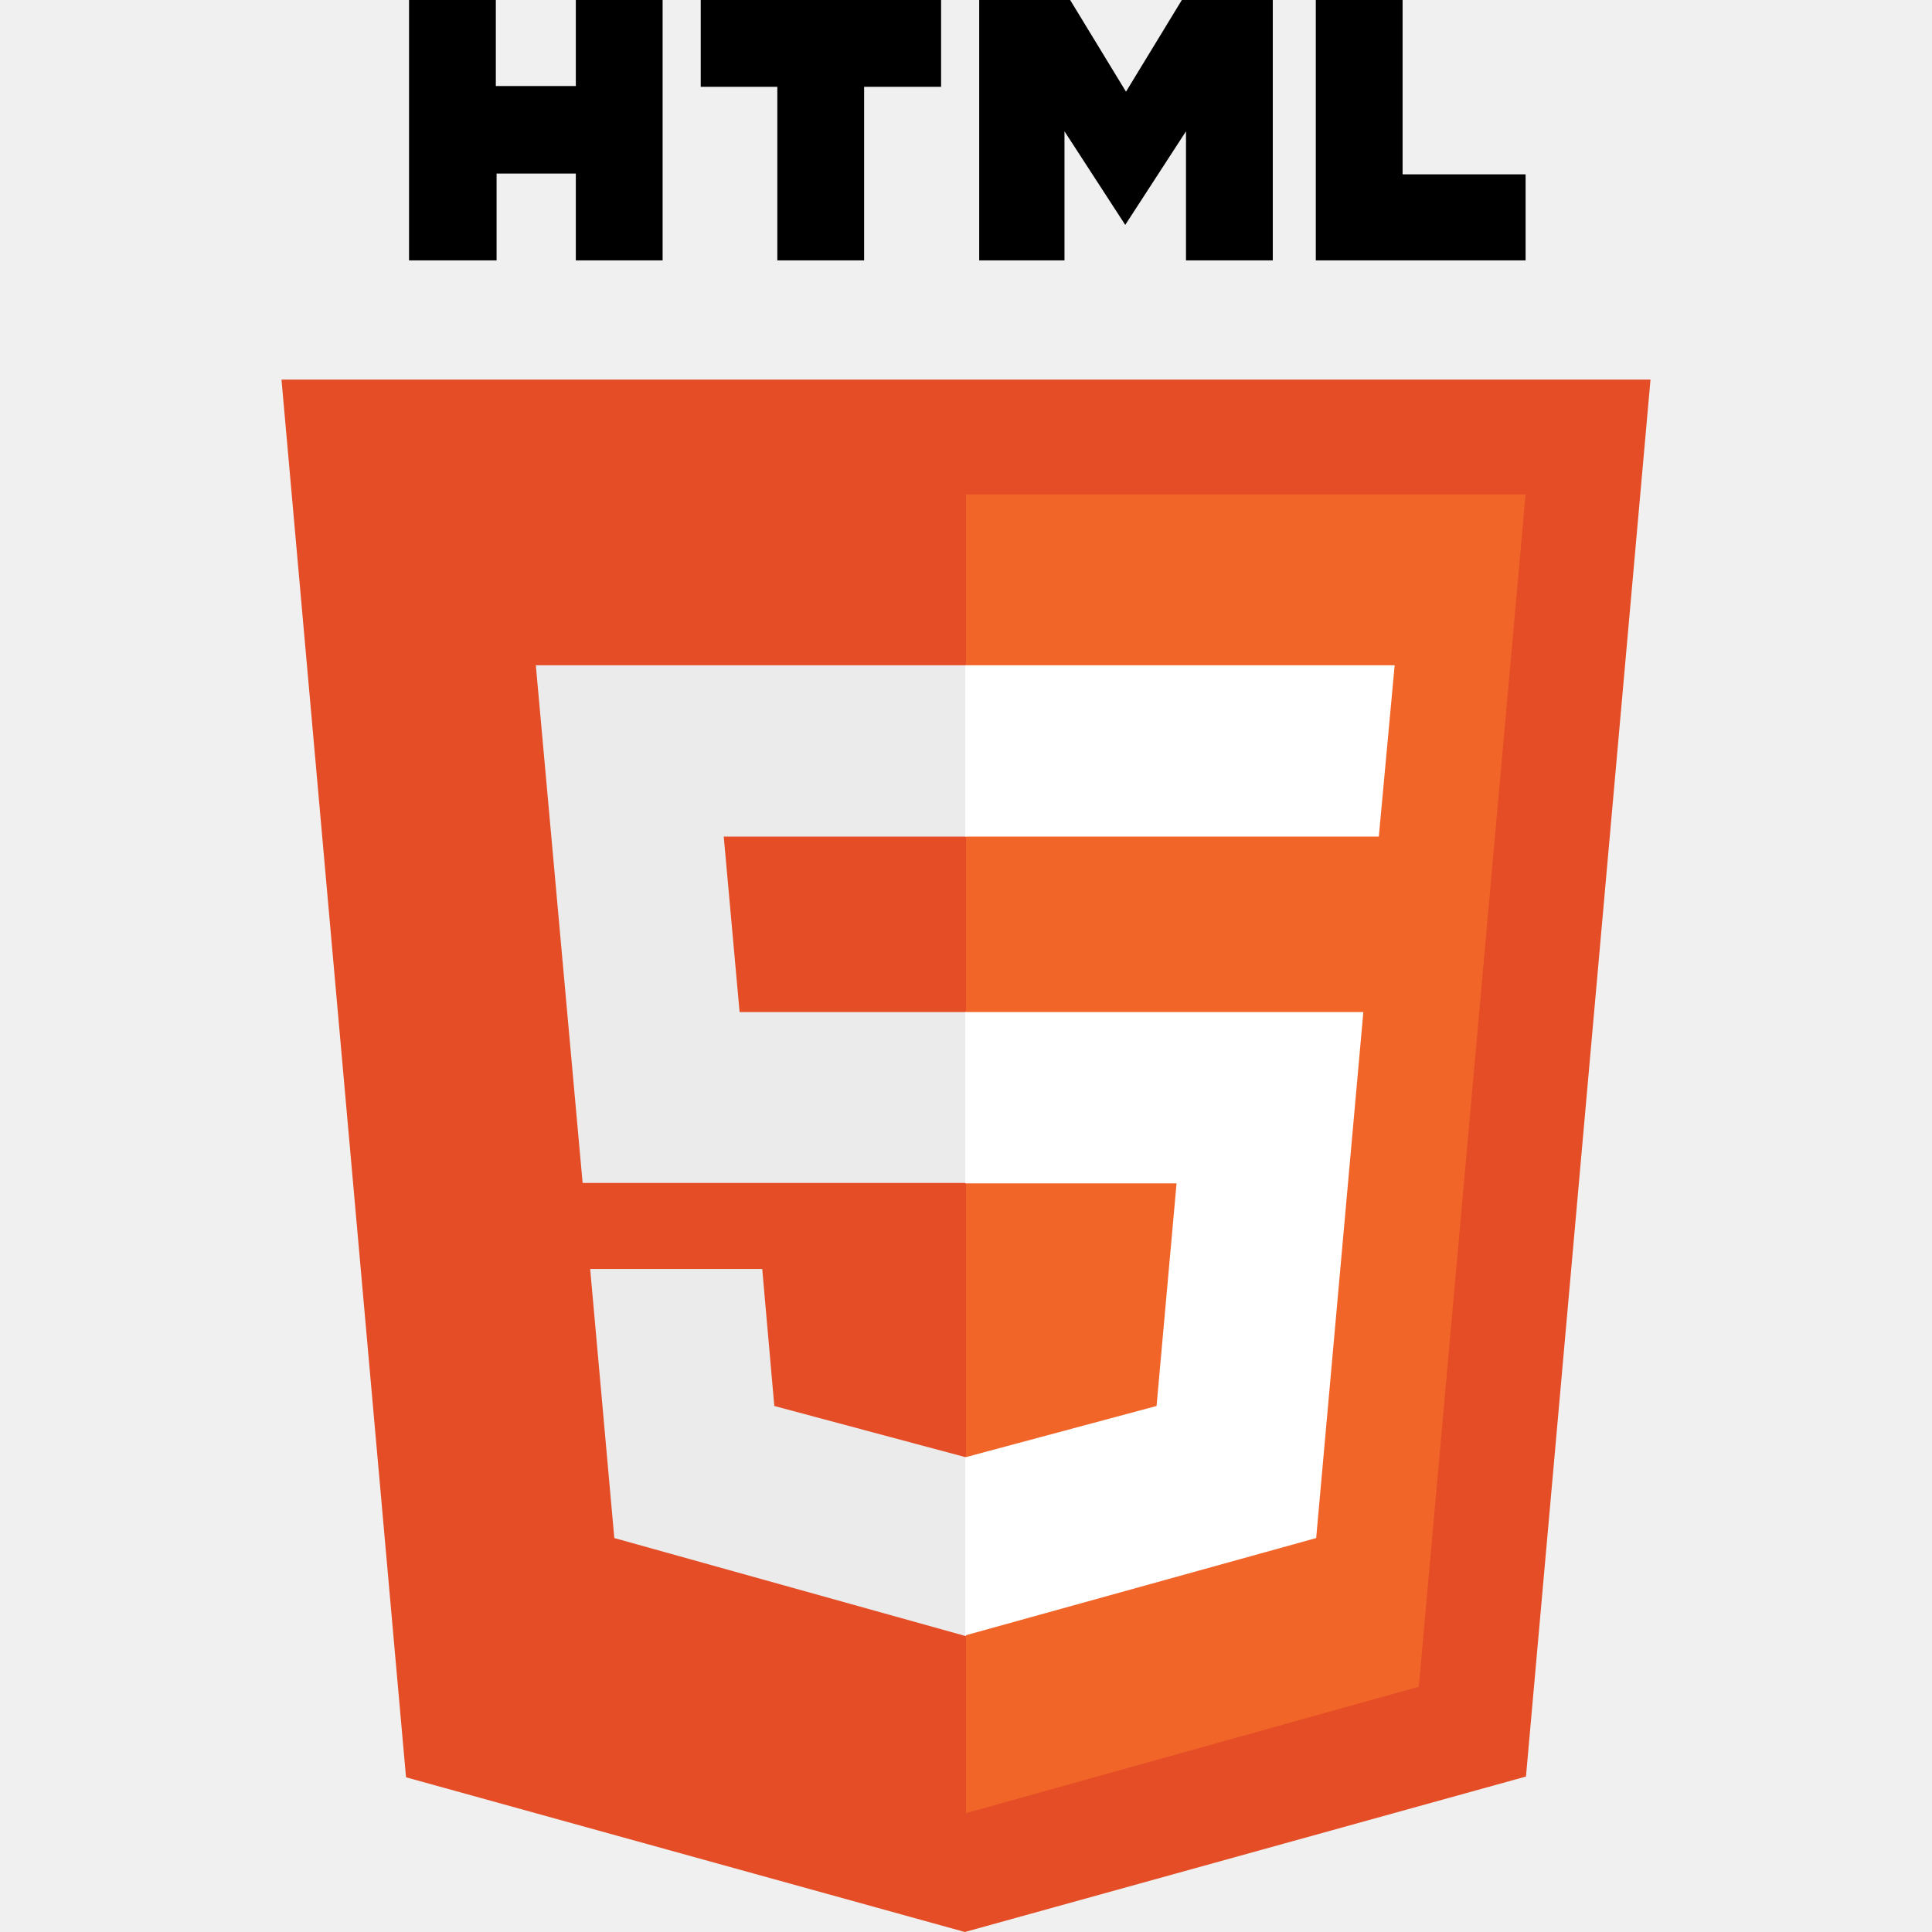
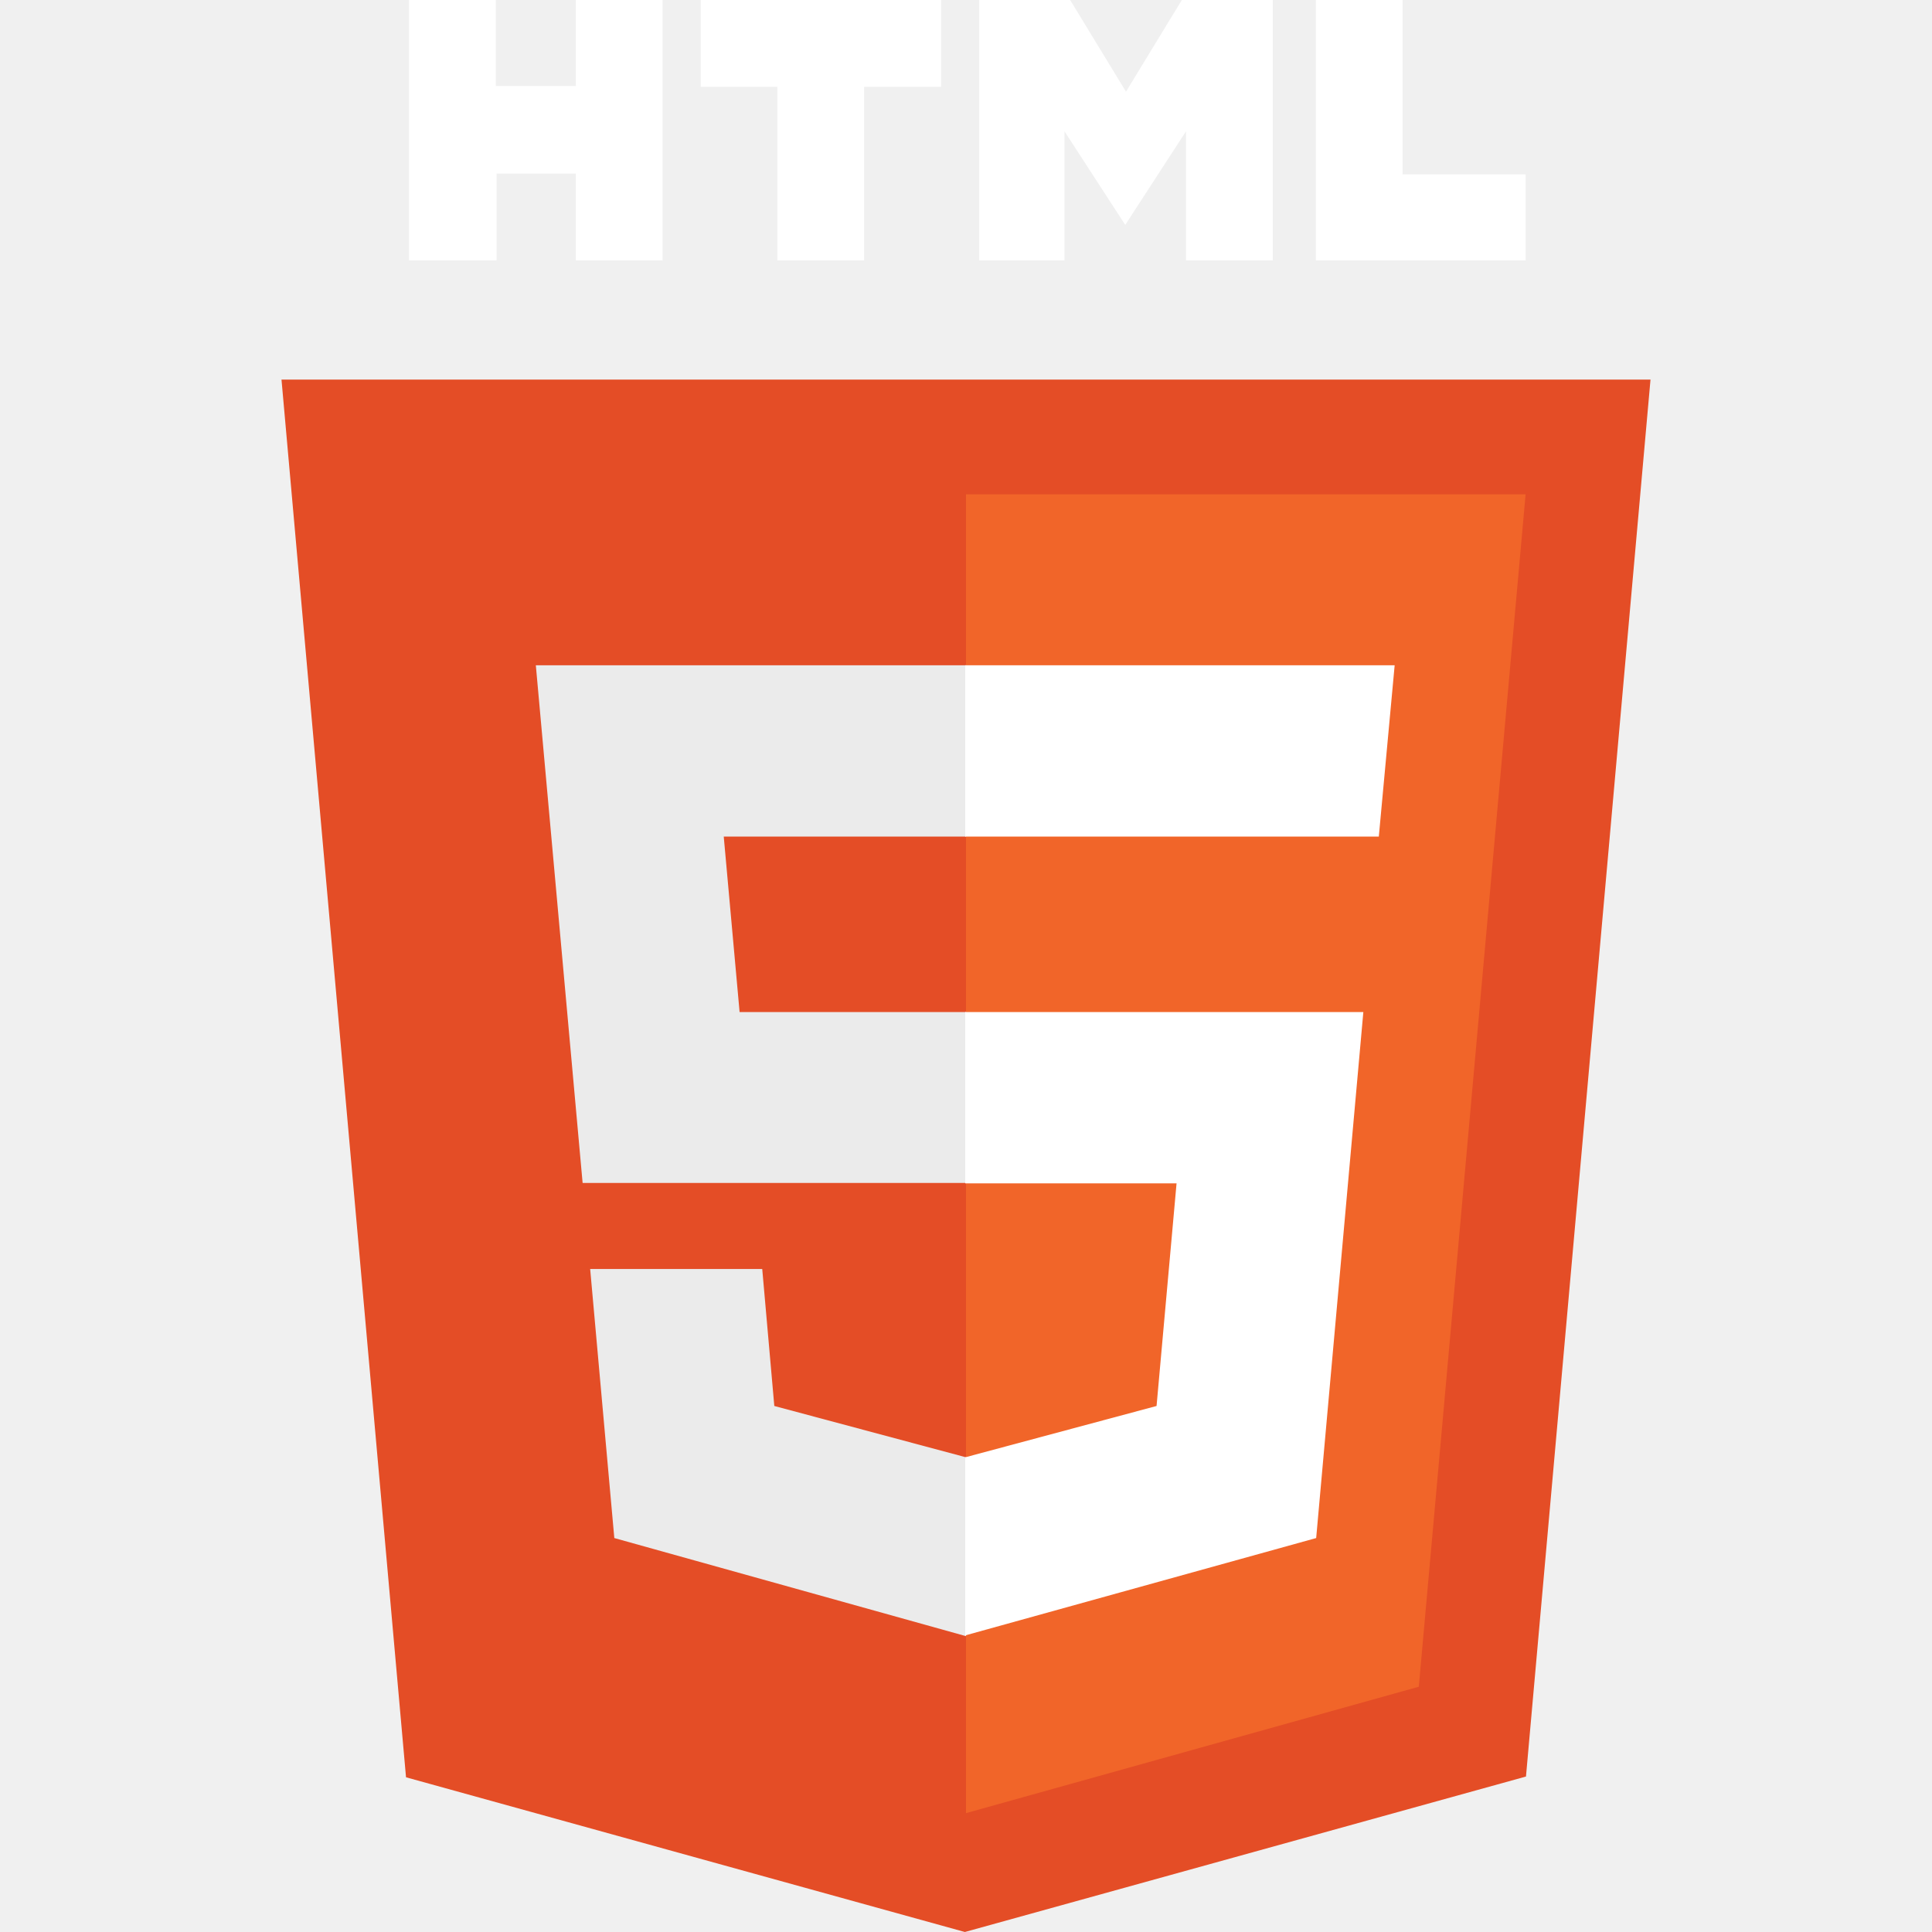
<svg xmlns="http://www.w3.org/2000/svg" viewBox="0 0 512 512">
-   <path d="M108.4 0h23v22.8h21.2V0h23v69h-23V46h-21v23h-23.2M206 23h-20.3V0h63.7v23H229v46h-23M259.5 0h24.1l14.8 24.3L313.2 0h24.1v69h-23V34.8l-16.1 24.8l-16.1-24.8v34.2h-22.6M348.7 0h23v46.2h32.6V69h-55.6" />
+   <path fill="#fff" d="M108.4 0h23v22.8h21.2V0h23v69h-23V46h-21v23h-23.2M206 23h-20.3V0h63.7v23H229v46h-23M259.5 0h24.1l14.8 24.3L313.2 0h24.1v69h-23V34.8l-16.1 24.8l-16.1-24.8v34.2h-22.6M348.7 0h23v46.2h32.6V69h-55.6" />
  <path fill="#e44d26" d="M107.6 471l-33-370.4h362.8l-33 370.2L255.7 512" />
  <path fill="#f16529" d="M256 480.5V131H404.3L376 447" />
  <path fill="#ebebeb" d="M142 176.3h114v45.4h-64.2l4.2 46.5h60v45.3H154.4M156.4 336.3H202l3.2 36.3 50.8 13.6v47.4l-93.2-26" />
  <path fill="#fff" d="M369.6 176.3H255.8v45.4h109.6M361.3 268.2H255.8v45.4h56l-5.3 59-50.7 13.6v47.2l93-25.8" />
</svg>
